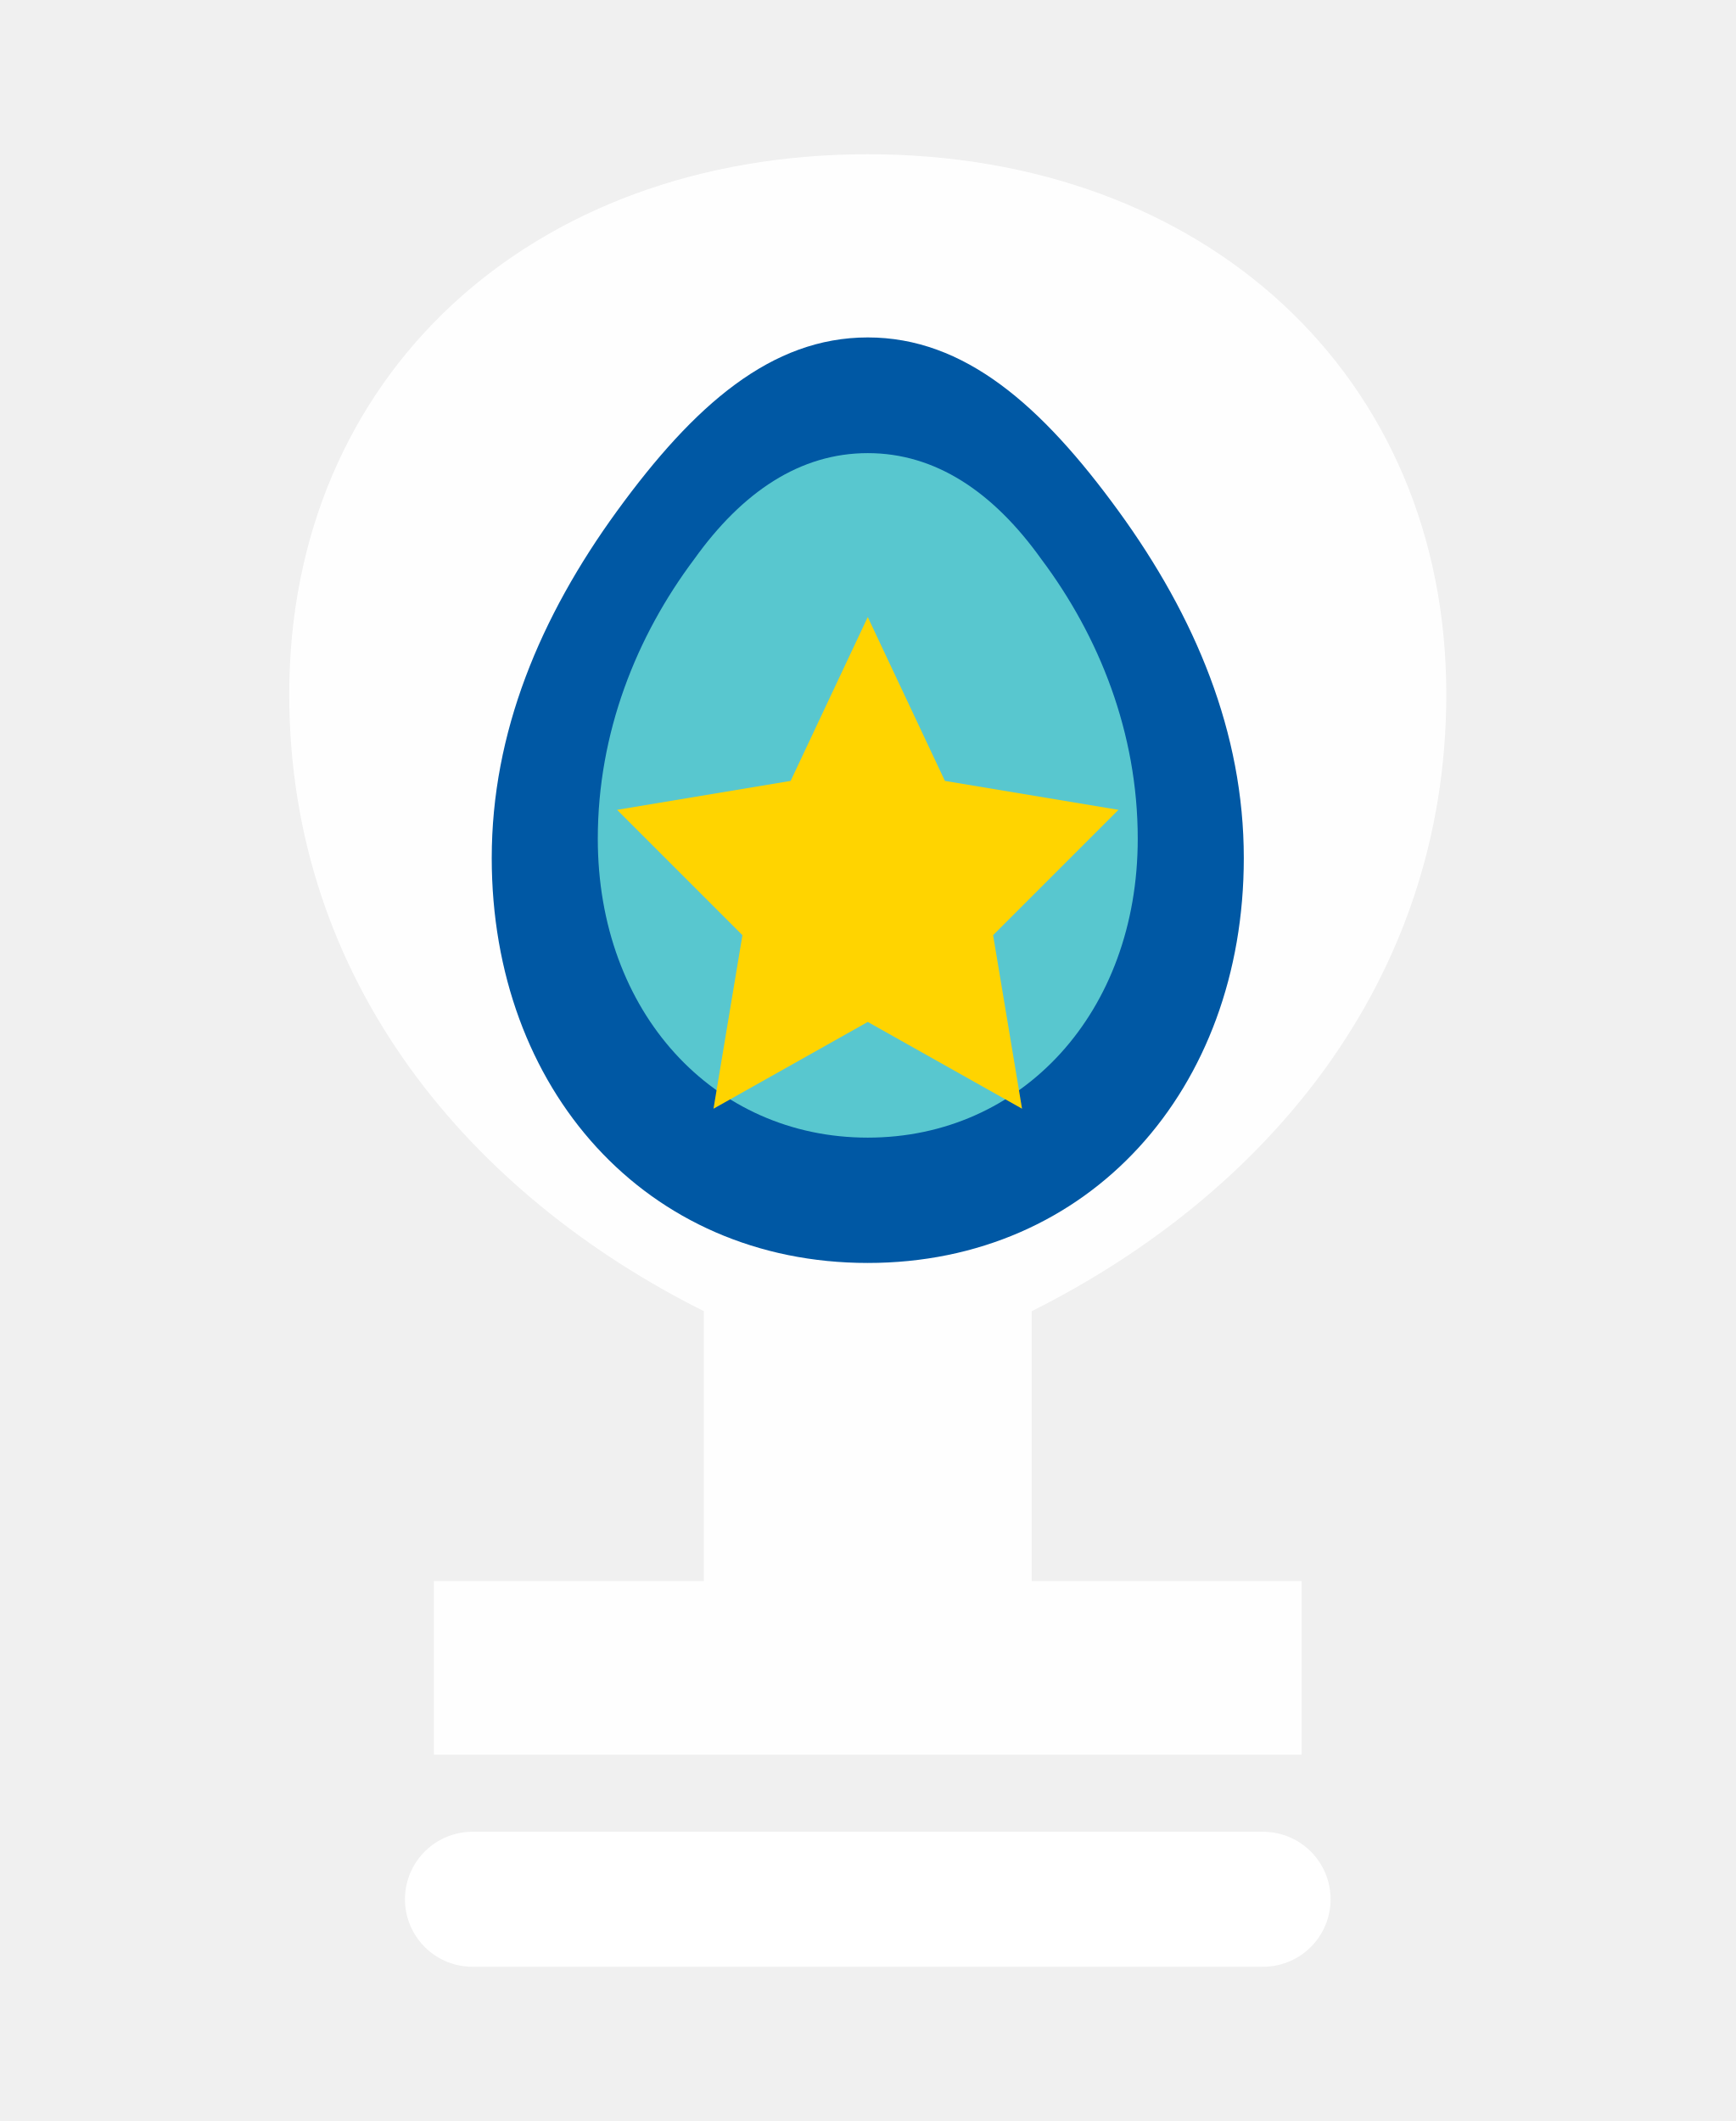
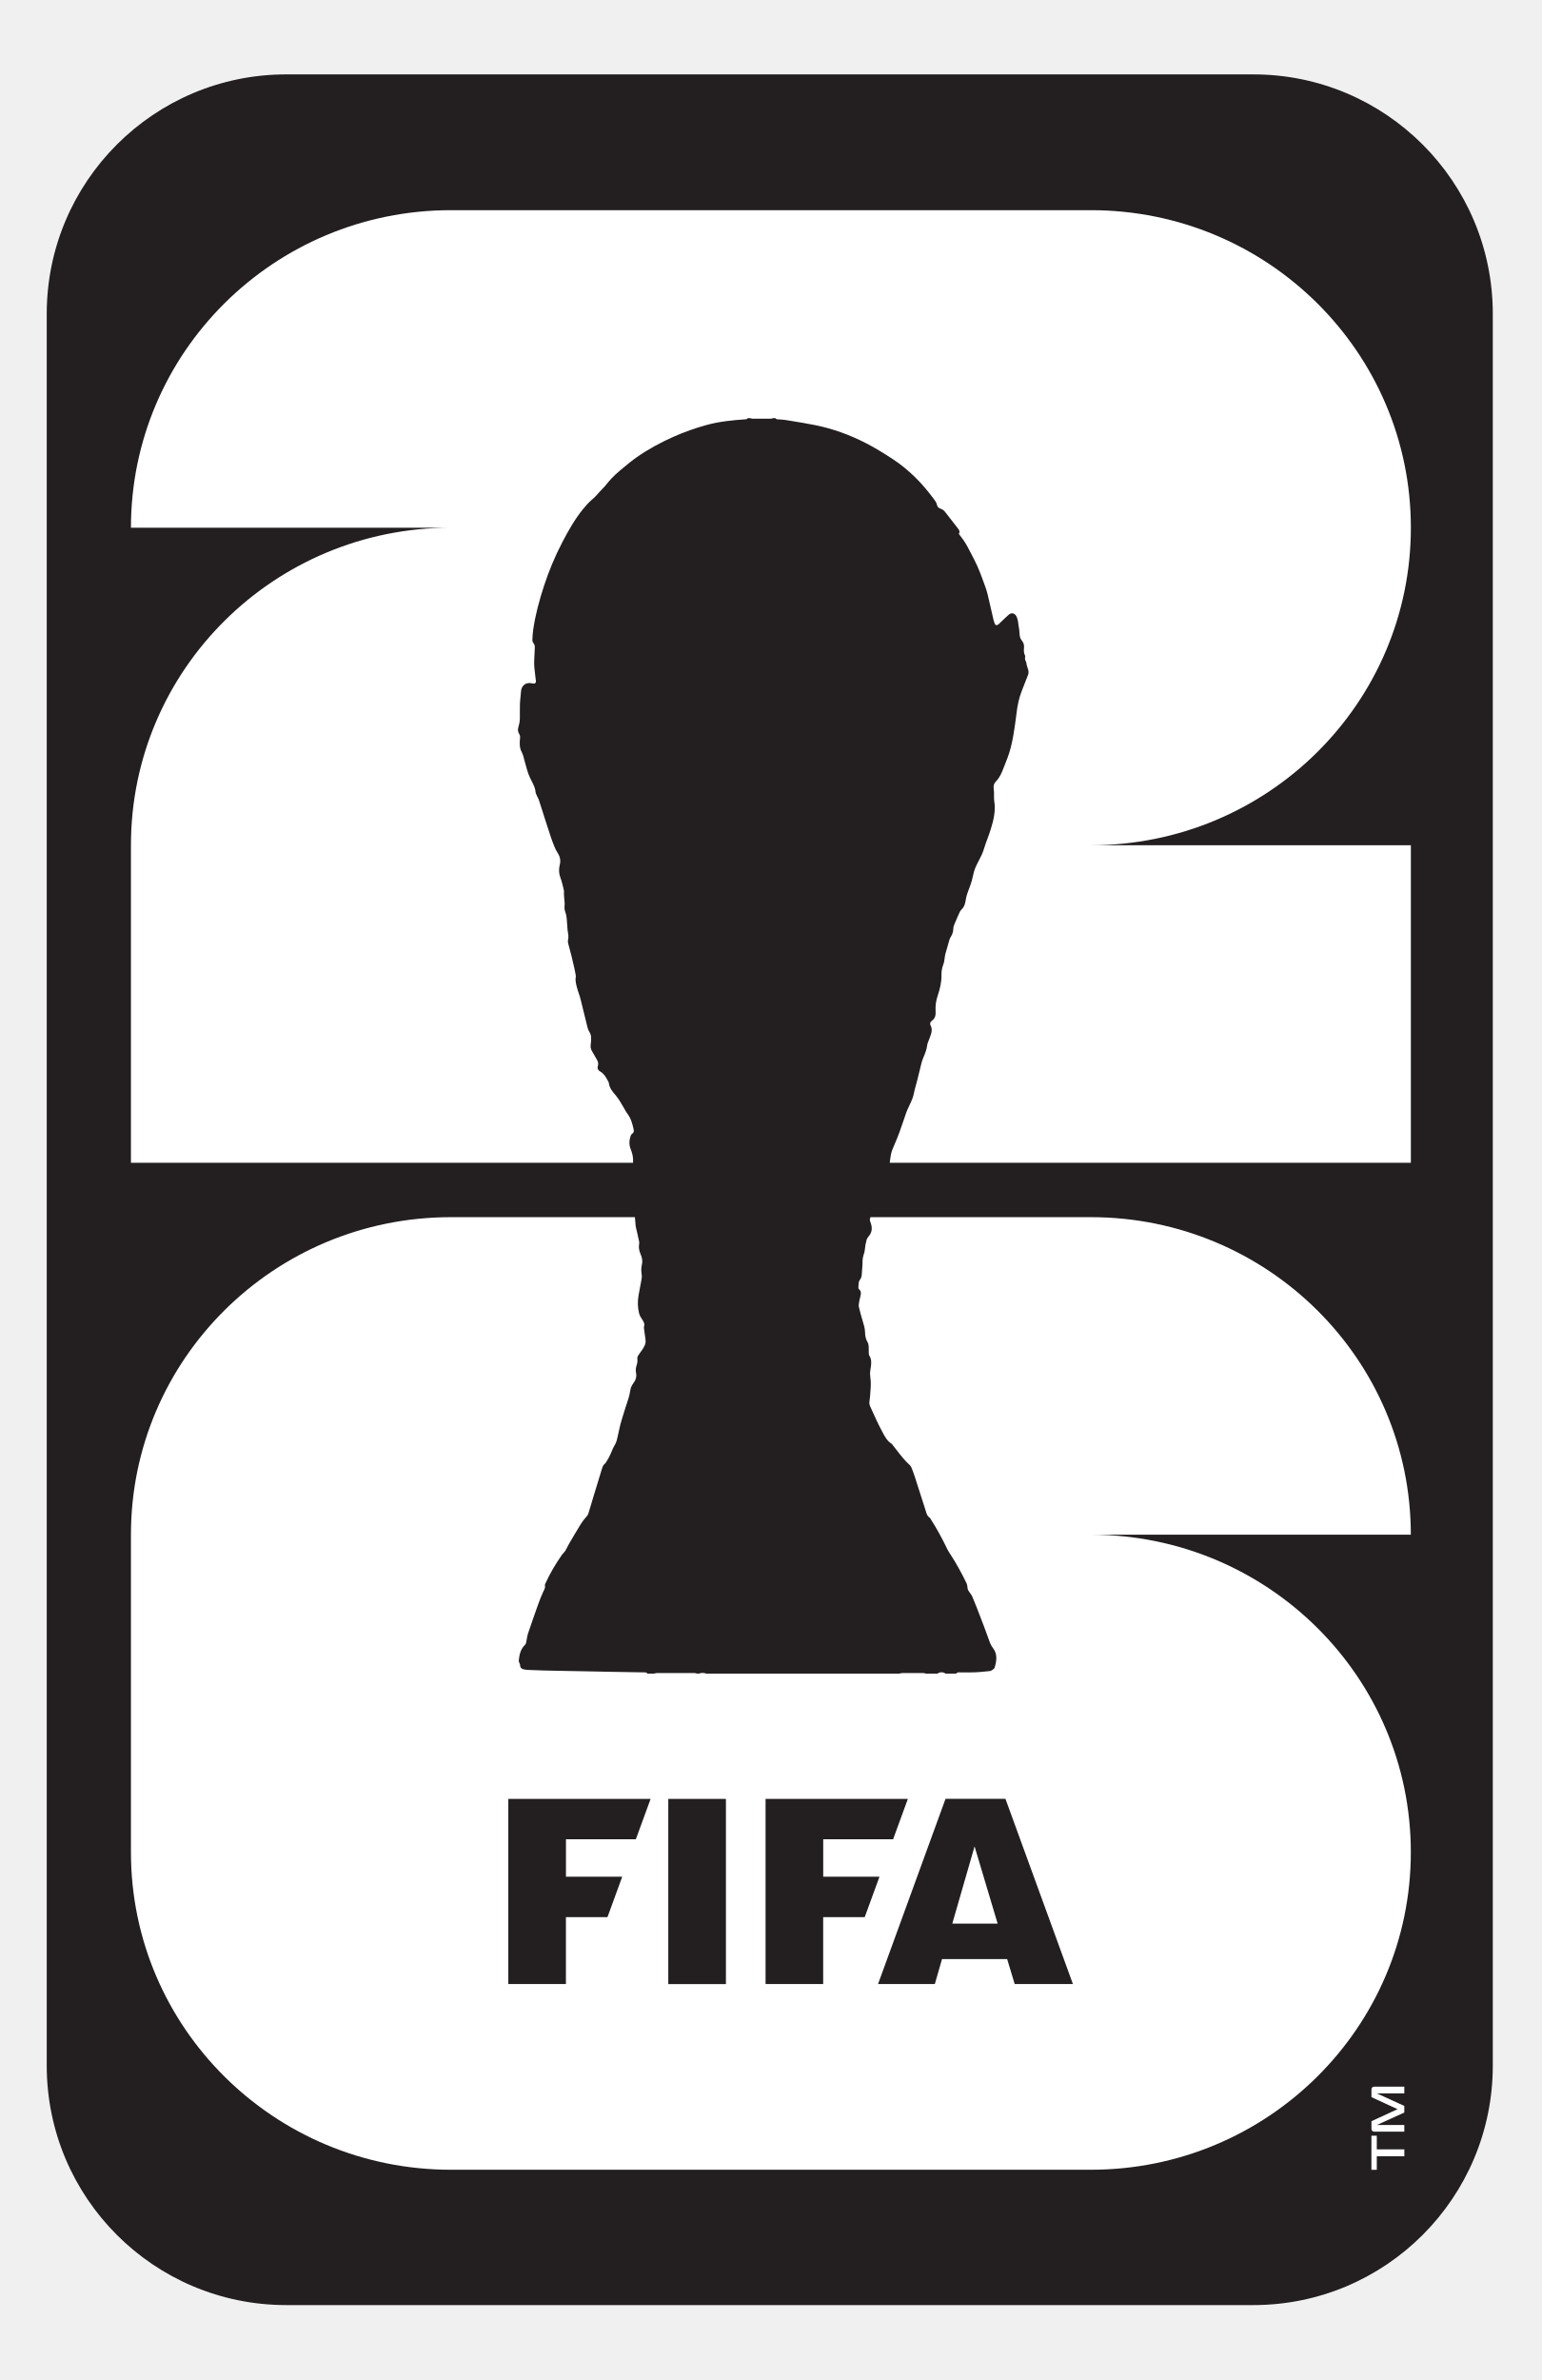
- <svg xmlns="http://www.w3.org/2000/svg" width="180" height="220" viewBox="0 0 180 220" fill="none" role="img" aria-label="World Cup logo">
-   <path d="M90 16c35 0 60 23 60 56 0 30-19 52-43 64v28h28v18H45v-18h28v-28C49 124 30 102 30 72c0-33 25-56 60-56Z" fill="white" fill-opacity=".96" />
-   <path d="M64 53c8-11 16-18 26-18s18 7 26 18c8 11 13 23 13 36 0 24-16 42-39 42S51 113 51 89c0-13 5-25 13-36Z" fill="#0058A4" />
-   <path d="M72 58c5-7 11-11 18-11s13 4 18 11c6 8 10 18 10 29 0 18-12 31-28 31S62 105 62 87c0-11 4-21 10-29Z" fill="#58C7CF" />
-   <path d="M90 64l8 17 18 3-13 13 3 18-16-9-16 9 3-18-13-13 18-3 8-17Z" fill="#FFD400" />
-   <path d="M49 197h82" stroke="white" stroke-width="14" stroke-linecap="round" />
+ <svg xmlns="http://www.w3.org/2000/svg" version="1.1" viewBox="0 0 412.75 636.8" width="1620" height="2500">
+   <rect x="12.51" y="19.83" width="387.07" height="597" rx="64.1" ry="64.1" fill="#231f20" />
+   <path d="M368.53 571.51h-1.44v9.11h1.44V577h7.37v-1.85h-7.37zm7.36-13.13h-8c-.25 0-.44.07-.58.19-.14.14-.21.33-.21.58v2.03l6.98 3.22-6.98 3.22v2.01c0 .24.07.44.21.58s.33.21.58.21h8v-1.78h-7.35l7.35-3.34v-1.77l-7.36-3.36h7.36v-1.78Z" fill="#fff" />
+   <path d="M233.02 325.67h58.97c47.31 0 85.65 38.04 85.65 84.98h-85.65c47.31 0 85.65 38.04 85.65 84.98s-38.34 84.98-85.65 84.98H120.7c-47.31 0-85.65-38.04-85.65-84.98v-84.98c0-46.94 38.34-84.98 85.65-84.98h49.25c.04.36.07.73.09 1.1.03.4.06.8.1 1.2.04.32.12.64.2.96.03.14.07.28.1.42.08.34.16.68.23 1.02.14.61.28 1.22.41 1.84.05.21.02.45-.01.66-.16.94.02 1.83.39 2.69.39.89.6 1.79.36 2.77-.22.9-.21 1.82-.05 2.74.07.43.01.89-.07 1.33-.12.68-.25 1.36-.38 2.04-.14.72-.28 1.44-.4 2.16-.27 1.61-.26 3.23.15 4.81.14.55.44 1.08.77 1.56.42.62.81 1.21.54 2.01-.05.15-.02.33 0 .5 0 .03 0 .05.01.08l.27 1.96c.04.32.09.63.13.94.17 1.2-.47 2.1-1.1 3l-.09.12-.24.33c-.22.29-.43.59-.61.9-.13.23-.19.55-.15.81.08.61-.02 1.17-.21 1.73-.21.64-.28 1.29-.14 1.98.2 1.01-.07 1.96-.7 2.76-.5.64-.77 1.35-.88 2.14-.17 1.2-.55 2.34-.94 3.48-.1.29-.19.57-.29.86-.24.74-.47 1.49-.69 2.23-.07.22-.13.44-.2.65-.18.58-.36 1.17-.51 1.76-.28 1.14-.53 2.28-.77 3.43-.15.74-.35 1.44-.77 2.1-.3.48-.52 1.01-.74 1.54-.1.25-.2.49-.31.73-.15.33-.3.65-.47.97-.2.37-.41.72-.63 1.08-.03.05-.06.1-.09.14-.1.17-.2.35-.35.46-.44.32-.61.79-.76 1.27-.74 2.37-1.46 4.75-2.18 7.13-.5 1.63-.99 3.26-1.47 4.9-.11.36-.3.61-.55.89-.56.61-1.07 1.29-1.51 1.99-1.02 1.65-1.99 3.32-2.97 4.99l-.16.27c-.16.27-.3.55-.44.83-.17.34-.34.68-.54 1.01-.14.22-.31.4-.49.59-.15.16-.3.32-.42.5-1.67 2.39-3.15 4.89-4.37 7.53v.02c-.11.22-.24.49-.19.69.12.5-.07.87-.27 1.27-.05.09-.1.19-.14.28a43 43 0 0 0-1.44 3.58c-.91 2.55-1.81 5.11-2.67 7.68-.16.5-.25 1.02-.34 1.55-.05.3-.1.6-.17.9-.04.2-.13.43-.27.57-1.21 1.13-1.53 2.62-1.7 4.17-.02.17.04.34.09.51.01.04.03.09.04.13.02.07.06.15.1.22.06.11.11.22.11.33 0 .96.62 1.22 1.42 1.3.08 0 .15.02.23.03.09.02.18.03.27.04.42.02.84.03 1.26.05 1.14.05 2.28.1 3.43.12 1.99.05 3.97.08 5.96.12l3.41.06c1.31.03 2.62.05 3.93.08s2.62.05 3.93.08c1.56.03 3.13.06 4.69.08 1.56.03 3.13.05 4.69.08h.09c.3 0 .61 0 .79.33h1.68l.31-.06c.22-.05.45-.1.67-.1q4.89-.015 9.78 0c.22 0 .45.05.67.1l.31.06h.33a2.84 2.84 0 0 1 2.01 0h51.64l.28-.06c.2-.05.4-.1.61-.1q2.715-.015 5.43 0c.2 0 .4.05.61.1.09.02.19.05.28.06h3.02c.61-.47 1.57-.47 2.18 0h2.85c.2-.35.52-.34.84-.33h1.53c.9 0 1.81.02 2.71-.02.98-.04 1.96-.14 2.94-.24.27-.03.54-.06.81-.08.22-.02.47-.06.64-.18.05-.04.1-.07.16-.11.28-.19.58-.4.66-.67.52-1.78.79-3.6-.45-5.2-.58-.75-.87-1.55-1.17-2.42l-.03-.08c-.79-2.24-1.65-4.46-2.51-6.68-.24-.62-.48-1.24-.72-1.87-.22-.57-.46-1.13-.69-1.69l-.42-1.02c-.15-.38-.39-.7-.63-1.02-.16-.22-.32-.43-.45-.65-.16-.27-.19-.6-.23-.93s-.07-.66-.22-.97a71 71 0 0 0-4.28-7.69c-.06-.1-.13-.2-.19-.29-.24-.37-.48-.73-.67-1.13-1.35-2.8-2.82-5.53-4.5-8.14-.02-.03-.03-.06-.05-.09-.06-.1-.11-.2-.2-.25-.61-.37-.79-.96-.97-1.57-.03-.09-.05-.17-.08-.26-.97-3.09-1.97-6.18-2.97-9.26-.26-.79-.55-1.58-.87-2.35-.1-.25-.28-.49-.48-.67-1.31-1.17-2.37-2.55-3.44-3.93-.33-.43-.67-.87-1.01-1.29-.04-.04-.07-.09-.1-.14-.08-.11-.17-.23-.28-.3-1.2-.78-1.84-1.99-2.46-3.18-.07-.14-.14-.27-.21-.4-.95-1.77-1.78-3.6-2.6-5.43-.16-.36-.33-.72-.49-1.08-.17-.36-.21-.83-.15-1.22.16-1.05.22-2.11.29-3.17.01-.19.02-.39.04-.58.07-1.1.01-2.15-.14-3.24-.08-.59.01-1.2.11-1.81.03-.17.05-.34.08-.51.14-1.01.18-2-.39-2.92-.15-.24-.17-.56-.18-.85v-.04q-.015-.36 0-.72c0-.29 0-.59-.02-.88-.03-.38-.09-.81-.28-1.12-.55-.87-.67-1.83-.7-2.81-.03-.95-.3-1.82-.57-2.71l-.04-.14a56 56 0 0 1-1.03-3.8c-.08-.35-.02-.75.04-1.13v-.04c.09-.55.22-1.1.36-1.64.18-.7.28-1.38-.36-1.93-.1-.08-.19-.25-.18-.37.03-.21.04-.42.04-.64.02-.54.04-1.08.39-1.54.38-.49.48-1.05.5-1.65.02-.44.06-.87.09-1.31.03-.32.06-.63.08-.95.01-.2.01-.4.01-.6 0-.24 0-.49.02-.73.04-.42.08-.85.22-1.22.24-.63.38-1.27.43-1.95.06-.78.25-1.54.44-2.3.08-.31.29-.61.51-.86.87-1 1.04-2.12.66-3.36-.01-.05-.03-.09-.04-.14a2.3 2.3 0 0 0-.12-.34c-.23-.48-.18-.93.04-1.36Zm5.13-14.56h139.5v-84.98H292c47.31 0 85.65-38.04 85.65-84.98S339.31 56.17 292 56.17H120.7c-47.31 0-85.65 38.04-85.65 84.98h85.65c-47.31 0-85.65 38.04-85.65 84.98v84.98h134.41c0-.37 0-.73-.02-1.1-.04-.84-.3-1.71-.61-2.5-.49-1.22-.43-2.4-.03-3.6.07-.2.2-.43.37-.53.51-.31.54-.76.43-1.24-.33-1.48-.72-2.93-1.67-4.17-.26-.34-.47-.71-.68-1.09-.06-.11-.13-.23-.19-.34-.09-.15-.17-.3-.26-.44-.61-1.06-1.22-2.12-2.02-3.06l-.04-.05c-.8-.94-1.61-1.88-1.76-3.2-.03-.21-.15-.41-.27-.62-.04-.07-.09-.14-.12-.21-.49-.92-1.02-1.78-1.99-2.31-.51-.29-.78-.81-.57-1.44.19-.58.07-1.11-.21-1.61-.21-.37-.42-.74-.64-1.11-.26-.45-.53-.9-.78-1.36-.15-.29-.28-.61-.31-.93-.02-.31.01-.63.05-.94l.03-.31c.1-1.01.18-2-.44-2.91-.21-.32-.35-.7-.45-1.08-.41-1.65-.82-3.29-1.22-4.94-.17-.68-.33-1.37-.5-2.05-.03-.12-.06-.24-.09-.35-.08-.34-.16-.69-.27-1.02-.09-.3-.19-.6-.3-.89-.15-.44-.31-.89-.42-1.34-.01-.05-.03-.09-.04-.14-.25-.95-.51-1.9-.31-2.91.03-.16 0-.34-.04-.52 0-.05-.02-.09-.03-.14-.07-.38-.14-.77-.22-1.15l-.15-.67c-.24-1.06-.48-2.11-.74-3.16-.14-.56-.29-1.11-.44-1.66s-.3-1.1-.44-1.66c-.07-.29-.09-.63-.02-.91.19-.79.06-1.55-.09-2.32-.05-.27-.07-.55-.08-.83 0-.17-.02-.34-.03-.5-.03-.33-.05-.66-.08-.99-.06-1-.13-2-.5-2.96-.2-.52-.2-1.07-.14-1.65.05-.41 0-.83-.05-1.26-.02-.19-.04-.38-.05-.57l-.03-.47c-.02-.31-.05-.62-.06-.93 0-.09 0-.18.02-.27.01-.13.03-.27 0-.39-.07-.28-.14-.57-.2-.85-.2-.86-.4-1.72-.72-2.54-.47-1.19-.5-2.38-.21-3.53.3-1.2.09-2.19-.55-3.18-.35-.53-.63-1.12-.88-1.71-.33-.79-.63-1.61-.91-2.42q-.87-2.625-1.71-5.25l-.18-.57c-.17-.54-.34-1.07-.51-1.61q-.405-1.305-.84-2.61c-.08-.24-.19-.46-.31-.68-.08-.15-.15-.3-.22-.45-.04-.08-.07-.16-.11-.25-.12-.25-.24-.5-.26-.76-.04-.75-.31-1.42-.61-2.08-.15-.32-.31-.63-.47-.95-.29-.58-.59-1.17-.81-1.77-.29-.81-.52-1.64-.75-2.48-.11-.41-.22-.81-.34-1.22-.06-.2-.11-.41-.16-.61-.13-.51-.26-1.01-.5-1.46-.69-1.23-.65-2.52-.51-3.84.04-.41.01-.77-.21-1.11-.36-.55-.43-1.14-.26-1.77l.06-.21c.09-.34.18-.67.24-1.01.07-.41.12-.82.12-1.23v-1.49c0-.79-.01-1.57.02-2.36.03-.69.1-1.37.17-2.05.05-.45.09-.91.13-1.36.11-1.52 1.34-2.45 2.84-2.12l.13.03c.12.03.24.06.36.06.41.02.64-.18.66-.58 0-.13-.01-.25-.04-.38l-.03-.2c-.04-.39-.09-.78-.14-1.16-.17-1.3-.33-2.6-.26-3.92.06-1.12.11-2.25.16-3.37v-.05c.02-.43-.06-.8-.36-1.16-.19-.23-.3-.61-.29-.92.03-.89.1-1.79.22-2.67.58-4.02 1.65-7.93 2.91-11.79 1.32-4.01 2.93-7.9 4.9-11.66 1.62-3.1 3.33-6.14 5.55-8.87.7-.86 1.46-1.7 2.29-2.43l.23-.2c.34-.3.67-.59.97-.94.4-.47.82-.92 1.25-1.37l.51-.54c.07-.07.14-.14.21-.22.1-.11.21-.21.31-.33.21-.24.41-.49.61-.73.4-.49.8-.98 1.24-1.43.73-.76 1.51-1.49 2.33-2.17.22-.18.43-.36.65-.54 1.24-1.03 2.49-2.07 3.81-2.99 3.05-2.13 6.32-3.89 9.72-5.41 2.89-1.29 5.86-2.34 8.91-3.18 3.36-.92 6.8-1.27 10.25-1.51h.08c.28-.02.56-.03.72-.33h-.01.5l.26.06c.18.05.37.09.55.1 1.59.01 3.17.01 4.76 0 .18 0 .37-.05.55-.1l.26-.06h.5c.15.29.42.31.69.33h.11l.44.03c.58.04 1.16.09 1.73.18.38.06.76.13 1.15.19 2.15.35 4.3.7 6.44 1.13 4.85.96 9.47 2.66 13.85 4.92 2.45 1.27 4.8 2.74 7.11 4.25 2.12 1.39 4.07 3.02 5.9 4.8 1.81 1.76 3.4 3.69 4.91 5.7.39.51.81 1.07.93 1.67.14.65.51.89 1.01 1.06.51.16.88.48 1.19.88.61.78 1.22 1.57 1.83 2.35l1.56 2.01c.36.46.67.92.25 1.46.15.2.3.4.44.59.31.4.6.79.88 1.2.38.56.73 1.13 1.04 1.72l.6 1.14c.69 1.3 1.38 2.6 1.98 3.93.59 1.3 1.08 2.64 1.57 3.98.12.34.25.67.37 1.01.31.84.61 1.69.82 2.55.38 1.58.74 3.16 1.1 4.75.17.73.33 1.46.5 2.19.06.27.15.54.25.8.24.66.56.76 1.12.34.1-.07.19-.17.27-.26l.15-.15c.24-.22.48-.45.71-.68.52-.5 1.05-1.01 1.6-1.48.66-.56 1.44-.43 1.93.29.2.29.3.67.4 1.02.01.04.02.09.04.13.07.24.1.5.13.75 0 .08.02.16.03.24l.12.79c.1.62.19 1.24.22 1.86.03.67.12 1.25.56 1.79.42.5.67 1.09.64 1.77 0 .11-.01.22-.02.33-.04.67-.07 1.34.28 1.96.05.09.07.23.04.33-.15.53.03.98.26 1.44.06.12.07.27.09.41 0 .11.02.22.05.32.09.34.2.67.3 1l.18.58v.84c-.17.44-.35.89-.52 1.33-.42 1.06-.83 2.13-1.25 3.19-.76 1.93-1.19 3.95-1.42 6.01-.22 1.91-.51 3.82-.82 5.72a41 41 0 0 1-.72 3.45c-.22.89-.51 1.77-.82 2.64-.19.52-.39 1.03-.6 1.54-.18.44-.36.89-.53 1.34-.49 1.32-1.04 2.59-2.06 3.61-.49.5-.68 1.13-.57 1.85.06.4.07.81.09 1.21v.2c.01.22.01.43 0 .65 0 .4-.02.8.05 1.19.45 2.71-.17 5.28-.97 7.82-.25.79-.54 1.58-.83 2.36-.34.92-.68 1.84-.96 2.78-.32 1.11-.84 2.1-1.36 3.1-.08.16-.17.32-.25.48-.51.99-.97 2-1.2 3.11-.24 1.17-.55 2.34-.98 3.46-.03.09-.07.18-.1.26-.44 1.14-.87 2.27-1.02 3.5-.02.17-.07.33-.11.5-.01.05-.03.1-.04.16-.17.63-.46 1.19-.95 1.64-.18.17-.33.38-.43.6-.4.86-.79 1.73-1.15 2.61-.05.12-.1.25-.16.38-.22.5-.43 1.02-.44 1.52-.01.84-.26 1.52-.68 2.2-.15.23-.27.49-.35.75-.39 1.31-.76 2.63-1.13 3.95-.04.15-.06.3-.08.45-.01.1-.02.19-.04.29-.03.18-.05.36-.08.55-.05.43-.11.85-.26 1.24-.38.96-.57 1.95-.55 2.95.05 1.91-.39 3.69-.99 5.49-.44 1.31-.67 2.69-.58 4.12.07.95-.02 1.95-.91 2.57-.57.41-.67.89-.38 1.45.39.74.28 1.47.07 2.2-.09.32-.21.62-.33.93-.06.16-.12.32-.18.49-.05.15-.12.3-.18.46-.15.34-.29.69-.33 1.04-.11 1.09-.51 2.07-.91 3.05-.1.25-.21.51-.3.76-.15.39-.27.79-.37 1.2l-.48 1.95c-.18.76-.37 1.52-.56 2.28-.12.46-.24.92-.37 1.39-.12.43-.24.85-.35 1.28-.07.26-.12.52-.17.78-.08.4-.17.79-.29 1.18-.16.51-.38 1-.6 1.49-.05.12-.1.24-.16.35-.12.29-.26.57-.39.85-.24.5-.48 1-.66 1.52-.2.57-.39 1.14-.58 1.7-.8 2.37-1.61 4.73-2.64 7.02-.34.76-.67 1.55-.85 2.36-.13.6-.21 1.22-.28 1.83-.02.19-.04.37-.07.56ZM136.06 530.92v-49.56h38.09l-3.95 10.8h-18.71v10.03h15.06l-3.95 10.82h-11.12v17.9h-15.43Zm58.25-49.56h-15.43v49.56h15.43zm10.61 49.56v-49.56h38.09l-3.95 10.8h-18.71v10.03h15.06l-3.95 10.82h-11.12v17.9h-15.43Zm55.95-36.83 6.17 20.65H254.9l5.96-20.65h.02Zm-7.78-12.75-18.06 49.56h15.2l1.92-6.66h17.44l2.01 6.66h15.59l-18.06-49.56h-16.05Z" fill="#fff" fill-rule="evenodd" />
</svg>
